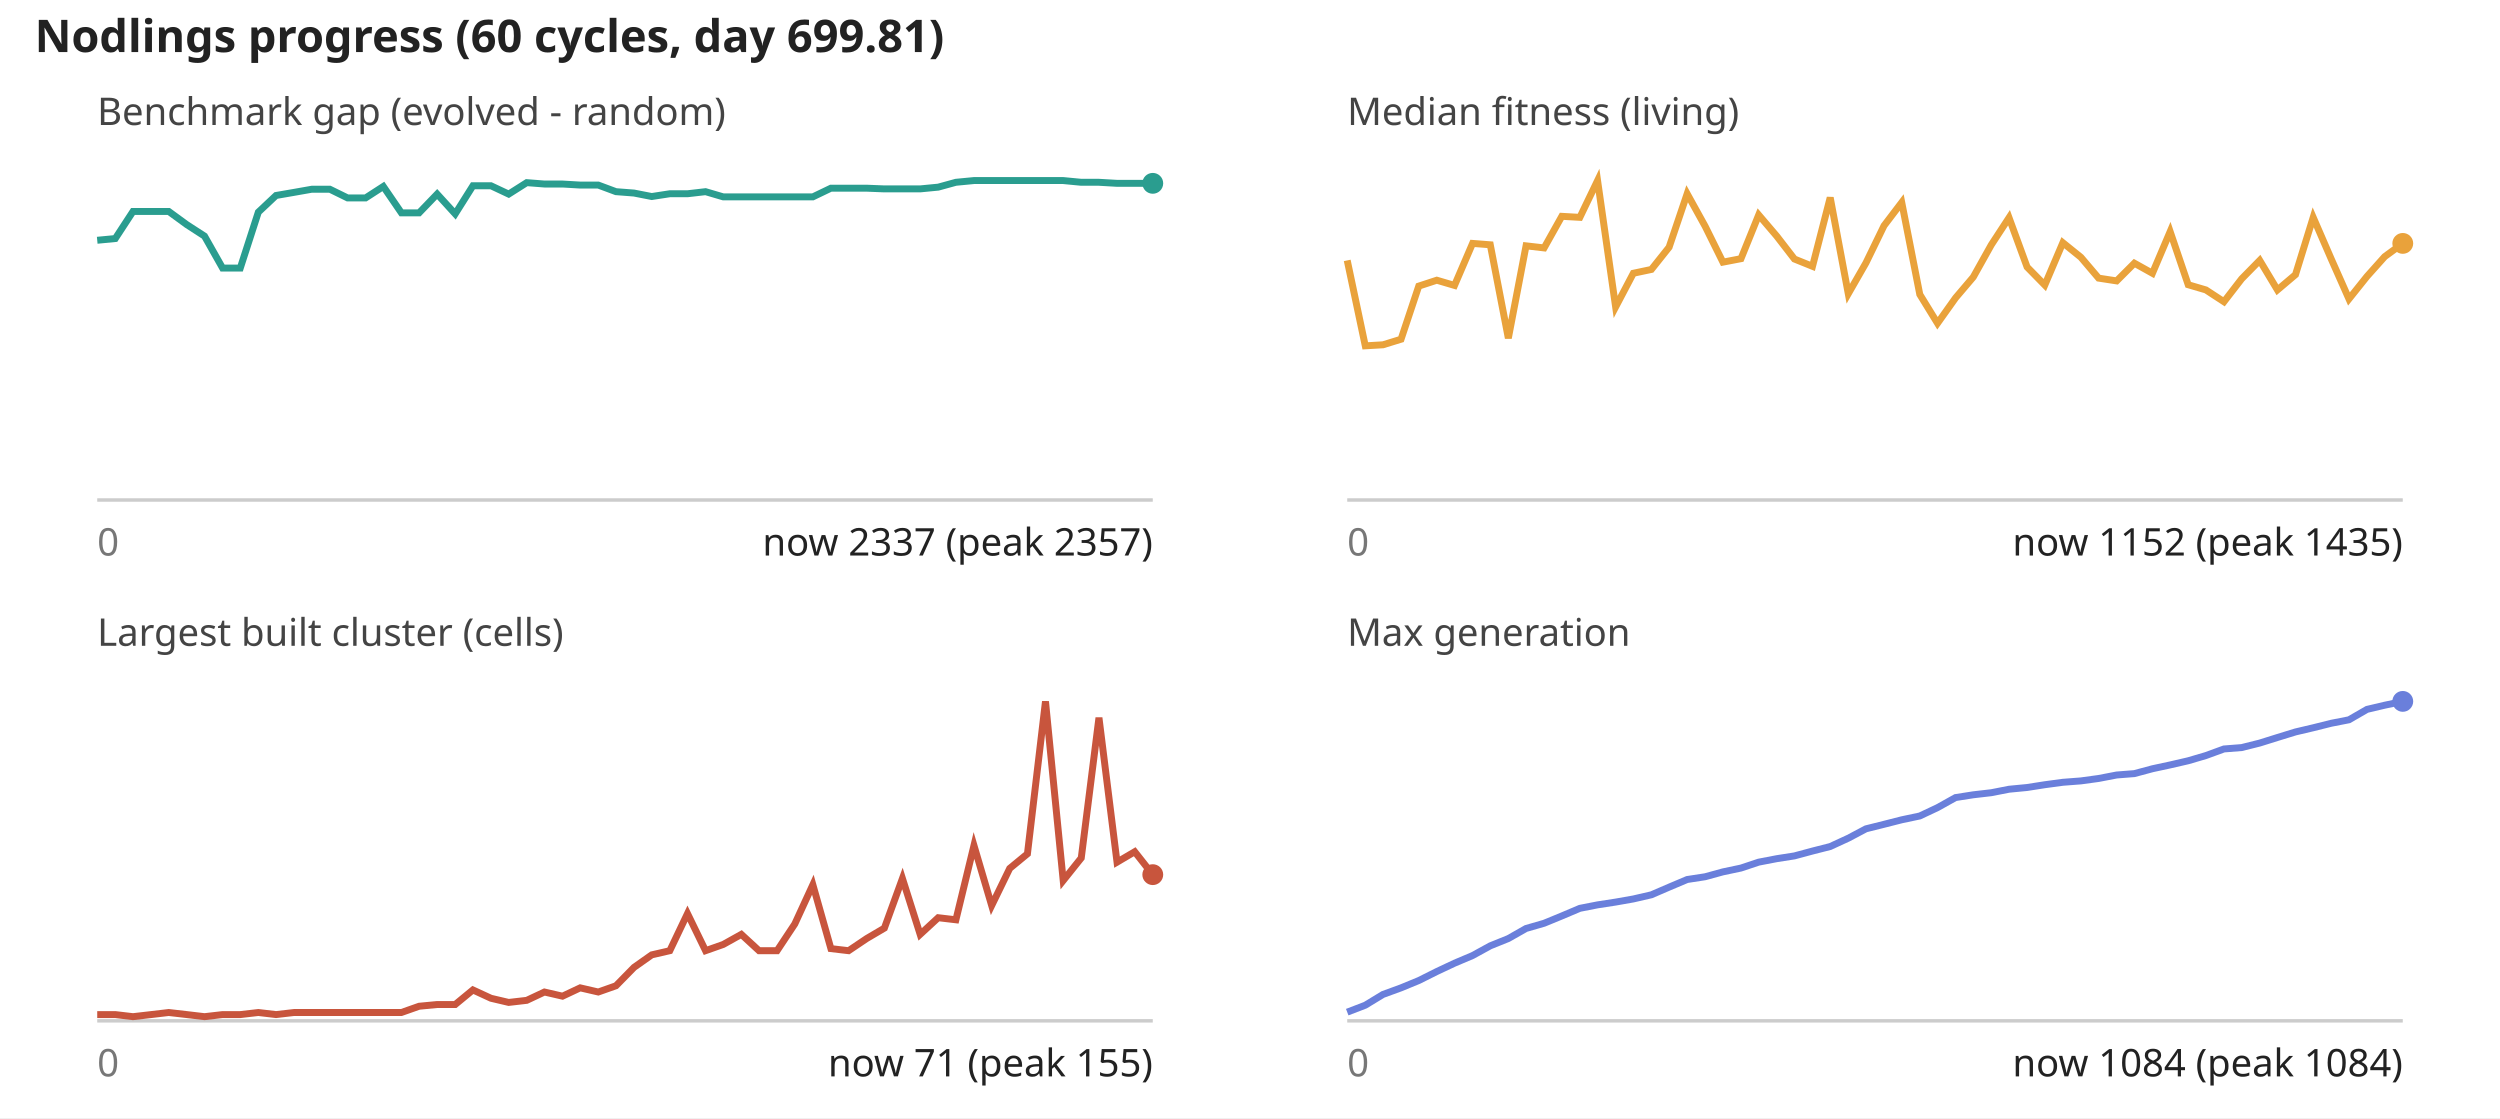
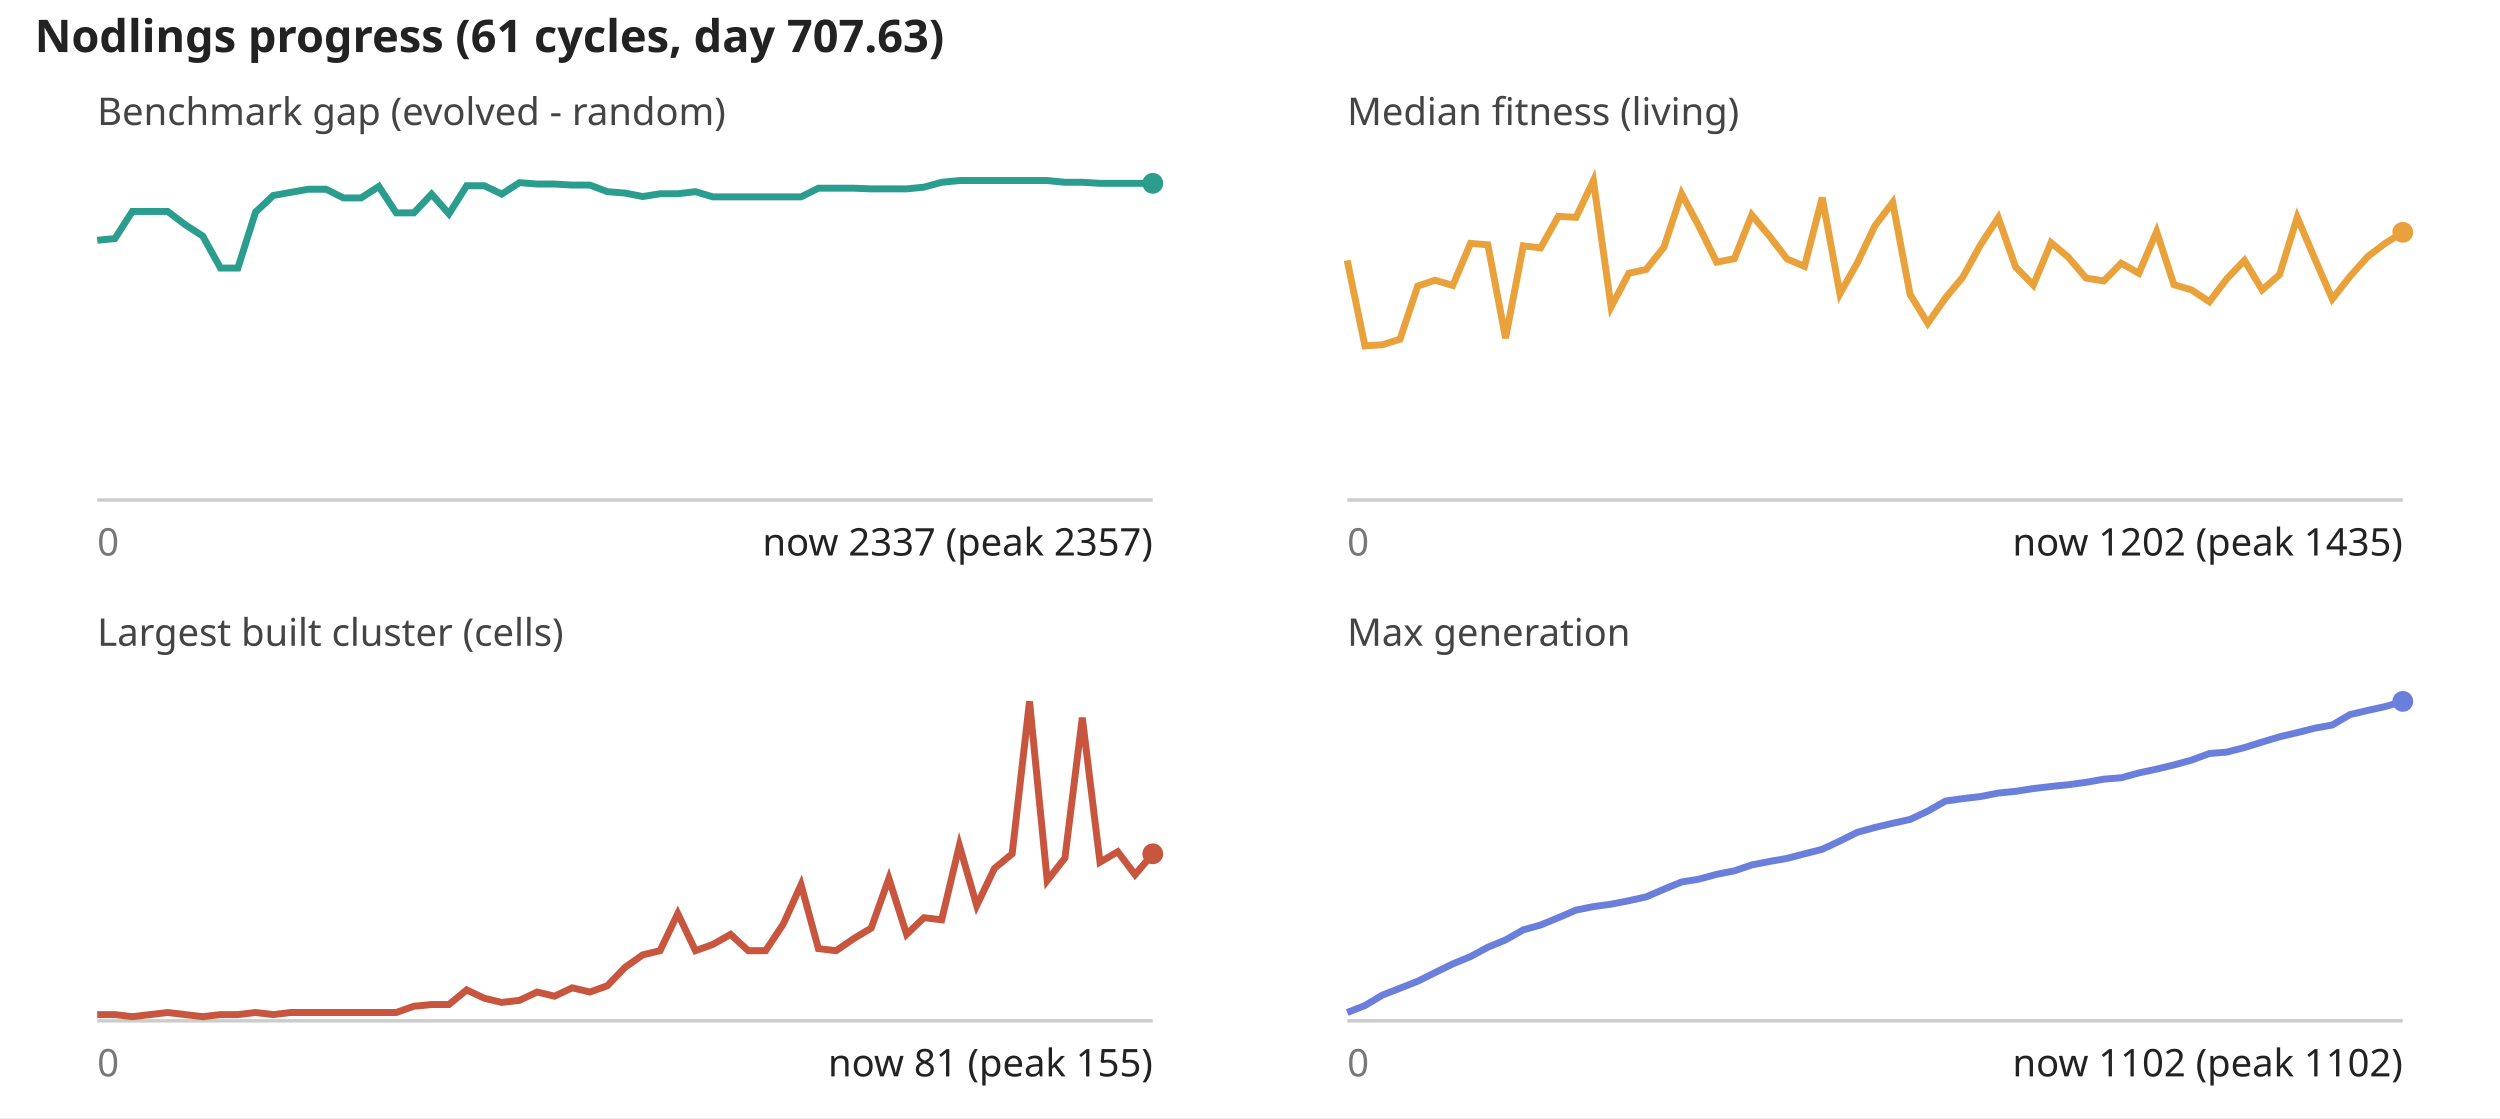
<svg xmlns="http://www.w3.org/2000/svg" viewBox="0 0 720 322" font-family="sans-serif" font-size="11">
  <rect width="100%" height="100%" fill="#fff" />
-   <text x="10" y="15" font-size="13" font-weight="bold" fill="#222">Nodlings progress (60 cycles, day 699.81)</text>
+   <text x="10" y="15" font-size="13" font-weight="bold" fill="#222">Nodlings progress (61 cycles, day 707.63)</text>
  <text x="28" y="36" fill="#444">Benchmark gap (evolved - random)</text>
  <line x1="28" y1="144" x2="332" y2="144" stroke="#ccc" />
-   <polyline fill="none" stroke="#2a9d8f" stroke-width="2" points="28.0,69.2 33.2,68.7 38.3,60.9 43.5,60.9 48.6,60.9 53.8,64.7 58.9,68.0 64.1,77.2 69.2,77.2 74.4,61.1 79.5,56.3 84.7,55.4 89.8,54.5 95.0,54.5 100.1,57.0 105.3,57.0 110.4,53.7 115.6,61.3 120.7,61.3 125.9,55.9 131.1,61.6 136.2,53.5 141.4,53.5 146.5,55.9 151.7,52.6 156.8,53.0 162.0,53.0 167.1,53.3 172.3,53.3 177.4,55.2 182.6,55.6 187.7,56.6 192.9,55.8 198.0,55.8 203.2,55.2 208.3,56.7 213.5,56.7 218.6,56.7 223.8,56.7 228.9,56.7 234.1,56.7 239.3,54.2 244.4,54.2 249.6,54.2 254.7,54.4 259.9,54.4 265.0,54.4 270.2,53.9 275.3,52.5 280.5,52.0 285.6,52.0 290.8,52.0 295.9,52.0 301.1,52.0 306.2,52.0 311.4,52.5 316.5,52.5 321.7,52.8 326.8,52.8 332.0,52.8" />
+   <polyline fill="none" stroke="#2a9d8f" stroke-width="2" points="28.0,69.2 33.1,68.7 38.1,60.9 43.2,60.9 48.3,60.9 53.3,64.7 58.4,68.0 63.5,77.2 68.5,77.2 73.6,61.1 78.7,56.3 83.7,55.4 88.8,54.5 93.9,54.5 98.9,57.0 104.0,57.0 109.1,53.7 114.1,61.3 119.2,61.3 124.3,55.9 129.3,61.6 134.4,53.5 139.5,53.5 144.5,55.9 149.6,52.6 154.7,53.0 159.7,53.0 164.8,53.3 169.9,53.3 174.9,55.2 180.0,55.6 185.1,56.6 190.1,55.8 195.2,55.8 200.3,55.2 205.3,56.7 210.4,56.7 215.5,56.7 220.5,56.7 225.6,56.7 230.7,56.7 235.7,54.2 240.8,54.2 245.9,54.2 250.9,54.4 256.0,54.4 261.1,54.4 266.1,53.9 271.2,52.5 276.3,52.0 281.3,52.0 286.4,52.0 291.5,52.0 296.5,52.0 301.6,52.0 306.7,52.5 311.7,52.5 316.8,52.8 321.9,52.8 326.9,52.8 332.0,52.8" />
  <circle cx="332.0" cy="52.8" r="3" fill="#2a9d8f" />
  <text x="28" y="160" fill="#777">0</text>
  <text x="332" y="160" text-anchor="end" fill="#222">now 2337 (peak 2357)</text>
  <text x="388" y="36" fill="#444">Median fitness (living)</text>
  <line x1="388" y1="144" x2="692" y2="144" stroke="#ccc" />
-   <polyline fill="none" stroke="#e9a23b" stroke-width="2" points="388.0,75.0 393.2,99.6 398.3,99.3 403.5,97.7 408.6,82.4 413.8,80.7 418.9,82.2 424.1,70.1 429.2,70.5 434.4,97.4 439.5,70.8 444.7,71.4 449.8,62.3 455.0,62.6 460.1,52.0 465.3,88.4 470.4,78.7 475.6,77.6 480.7,71.2 485.9,55.8 491.1,65.2 496.2,75.5 501.4,74.5 506.5,61.9 511.7,68.0 516.8,74.6 522.0,76.7 527.1,56.9 532.3,84.6 537.4,75.7 542.6,65.0 547.7,58.3 552.9,84.8 558.0,93.1 563.2,85.8 568.3,79.8 573.5,70.5 578.6,62.7 583.8,76.9 588.9,82.1 594.1,69.9 599.3,74.1 604.4,80.1 609.6,80.9 614.7,75.8 619.9,78.7 625.0,66.7 630.2,82.0 635.3,83.5 640.5,86.9 645.6,80.3 650.8,75.0 655.9,83.5 661.1,79.1 666.2,62.6 671.4,74.6 676.5,86.1 681.7,79.6 686.8,73.9 692.0,70.1" />
-   <circle cx="692.0" cy="70.1" r="3" fill="#e9a23b" />
+   <polyline fill="none" stroke="#e9a23b" stroke-width="2" points="388.0,75.0 393.1,99.6 398.1,99.3 403.2,97.7 408.3,82.4 413.3,80.7 418.4,82.2 423.5,70.1 428.5,70.5 433.6,97.4 438.7,70.8 443.7,71.4 448.8,62.3 453.9,62.6 458.9,52.0 464.0,88.4 469.1,78.7 474.1,77.6 479.2,71.2 484.3,55.8 489.3,65.2 494.4,75.5 499.5,74.5 504.5,61.9 509.6,68.0 514.7,74.6 519.7,76.7 524.8,56.9 529.9,84.6 534.9,75.7 540.0,65.0 545.1,58.3 550.1,84.8 555.2,93.1 560.3,85.8 565.3,79.8 570.4,70.5 575.5,62.7 580.5,76.9 585.6,82.1 590.7,69.9 595.7,74.1 600.8,80.1 605.9,80.9 610.9,75.8 616.0,78.7 621.1,66.7 626.1,82.0 631.2,83.5 636.3,86.9 641.3,80.3 646.4,75.0 651.5,83.5 656.5,79.1 661.6,62.6 666.7,74.6 671.7,86.1 676.8,79.6 681.9,73.9 686.9,70.1 692.0,66.9" />
+   <circle cx="692.0" cy="66.9" r="3" fill="#e9a23b" />
  <text x="388" y="160" fill="#777">0</text>
-   <text x="692" y="160" text-anchor="end" fill="#222">now 1152 (peak 1435)</text>
+   <text x="692" y="160" text-anchor="end" fill="#222">now 1202 (peak 1435)</text>
  <text x="28" y="186" fill="#444">Largest built cluster (cells)</text>
  <line x1="28" y1="294" x2="332" y2="294" stroke="#ccc" />
-   <polyline fill="none" stroke="#c8553d" stroke-width="2" points="28.0,292.2 33.2,292.2 38.3,292.8 43.5,292.2 48.6,291.6 53.8,292.2 58.9,292.8 64.1,292.2 69.2,292.2 74.4,291.6 79.5,292.2 84.7,291.6 89.8,291.6 95.0,291.6 100.1,291.6 105.3,291.6 110.4,291.6 115.6,291.6 120.7,289.8 125.9,289.3 131.1,289.3 136.2,285.1 141.4,287.5 146.5,288.7 151.7,288.1 156.8,285.7 162.0,286.9 167.1,284.5 172.3,285.7 177.4,283.9 182.6,278.6 187.7,275.0 192.9,273.8 198.0,263.1 203.2,273.8 208.3,272.0 213.5,269.1 218.6,273.8 223.8,273.8 228.9,266.1 234.1,254.8 239.3,273.2 244.4,273.8 249.6,270.3 254.7,267.3 259.9,253.0 265.0,269.1 270.2,264.3 275.3,264.9 280.5,243.5 285.6,260.8 290.8,250.1 295.9,245.9 301.1,202.0 306.2,253.6 311.4,247.1 316.5,206.7 321.7,248.3 326.8,245.3 332.0,251.9" />
-   <circle cx="332.0" cy="251.9" r="3" fill="#c8553d" />
+   <polyline fill="none" stroke="#c8553d" stroke-width="2" points="28.0,292.2 33.1,292.2 38.1,292.8 43.2,292.2 48.3,291.6 53.3,292.2 58.4,292.8 63.5,292.2 68.5,292.2 73.6,291.6 78.7,292.2 83.7,291.6 88.8,291.6 93.9,291.6 98.9,291.6 104.0,291.6 109.1,291.6 114.1,291.6 119.2,289.8 124.3,289.3 129.3,289.3 134.4,285.1 139.5,287.5 144.5,288.7 149.6,288.1 154.7,285.7 159.7,286.9 164.8,284.5 169.9,285.7 174.9,283.9 180.0,278.6 185.1,275.0 190.1,273.8 195.2,263.1 200.3,273.8 205.3,272.0 210.4,269.1 215.5,273.8 220.5,273.8 225.6,266.1 230.7,254.8 235.7,273.2 240.8,273.8 245.9,270.3 250.9,267.3 256.0,253.0 261.1,269.1 266.1,264.3 271.2,264.9 276.3,243.5 281.3,260.8 286.4,250.1 291.5,245.9 296.5,202.0 301.6,253.6 306.7,247.1 311.7,206.7 316.8,248.3 321.9,245.3 326.9,251.9 332.0,245.9" />
+   <circle cx="332.0" cy="245.9" r="3" fill="#c8553d" />
  <text x="28" y="310" fill="#777">0</text>
-   <text x="332" y="310" text-anchor="end" fill="#222">now 71 (peak 155)</text>
+   <text x="332" y="310" text-anchor="end" fill="#222">now 81 (peak 155)</text>
  <text x="388" y="186" fill="#444">Max generation</text>
  <line x1="388" y1="294" x2="692" y2="294" stroke="#ccc" />
-   <polyline fill="none" stroke="#6a7fdb" stroke-width="2" points="388.0,291.5 393.2,289.5 398.3,286.4 403.5,284.5 408.6,282.4 413.8,279.8 418.9,277.4 424.1,275.2 429.2,272.4 434.4,270.3 439.5,267.4 444.7,265.9 449.8,263.8 455.0,261.6 460.1,260.6 465.3,259.8 470.4,258.9 475.6,257.7 480.7,255.5 485.9,253.3 491.1,252.5 496.2,251.1 501.4,250.0 506.5,248.3 511.7,247.3 516.8,246.5 522.0,245.1 527.1,243.8 532.3,241.4 537.4,238.7 542.6,237.4 547.7,236.1 552.9,235.0 558.0,232.6 563.2,229.7 568.3,228.9 573.5,228.3 578.6,227.3 583.8,226.8 588.9,226.0 594.1,225.3 599.3,224.9 604.4,224.2 609.6,223.2 614.7,222.8 619.9,221.4 625.0,220.3 630.2,219.1 635.3,217.6 640.5,215.7 645.6,215.3 650.8,214.0 655.9,212.4 661.1,210.8 666.2,209.6 671.4,208.3 676.5,207.3 681.7,204.3 686.8,203.1 692.0,202.0" />
+   <polyline fill="none" stroke="#6a7fdb" stroke-width="2" points="388.0,291.6 393.1,289.6 398.1,286.6 403.2,284.6 408.3,282.6 413.3,280.1 418.4,277.6 423.5,275.5 428.5,272.8 433.6,270.7 438.7,267.8 443.7,266.4 448.8,264.3 453.9,262.1 458.9,261.1 464.0,260.4 469.1,259.4 474.1,258.3 479.2,256.1 484.3,254.0 489.3,253.2 494.4,251.8 499.5,250.8 504.5,249.1 509.6,248.1 514.7,247.2 519.7,245.9 524.8,244.6 529.9,242.2 534.9,239.7 540.0,238.3 545.1,237.1 550.1,236.0 555.2,233.6 560.3,230.7 565.3,230.0 570.4,229.4 575.5,228.4 580.5,227.9 585.6,227.1 590.7,226.5 595.7,226.0 600.8,225.3 605.9,224.4 610.9,224.0 616.0,222.6 621.1,221.5 626.1,220.3 631.2,218.9 636.3,217.0 641.3,216.6 646.4,215.3 651.5,213.7 656.5,212.2 661.6,211.0 666.7,209.7 671.7,208.8 676.8,205.8 681.9,204.6 686.9,203.5 692.0,202.0" />
  <circle cx="692.0" cy="202.0" r="3" fill="#6a7fdb" />
  <text x="388" y="310" fill="#777">0</text>
-   <text x="692" y="310" text-anchor="end" fill="#222">now 1084 (peak 1084)</text>
+   <text x="692" y="310" text-anchor="end" fill="#222">now 1102 (peak 1102)</text>
</svg>
